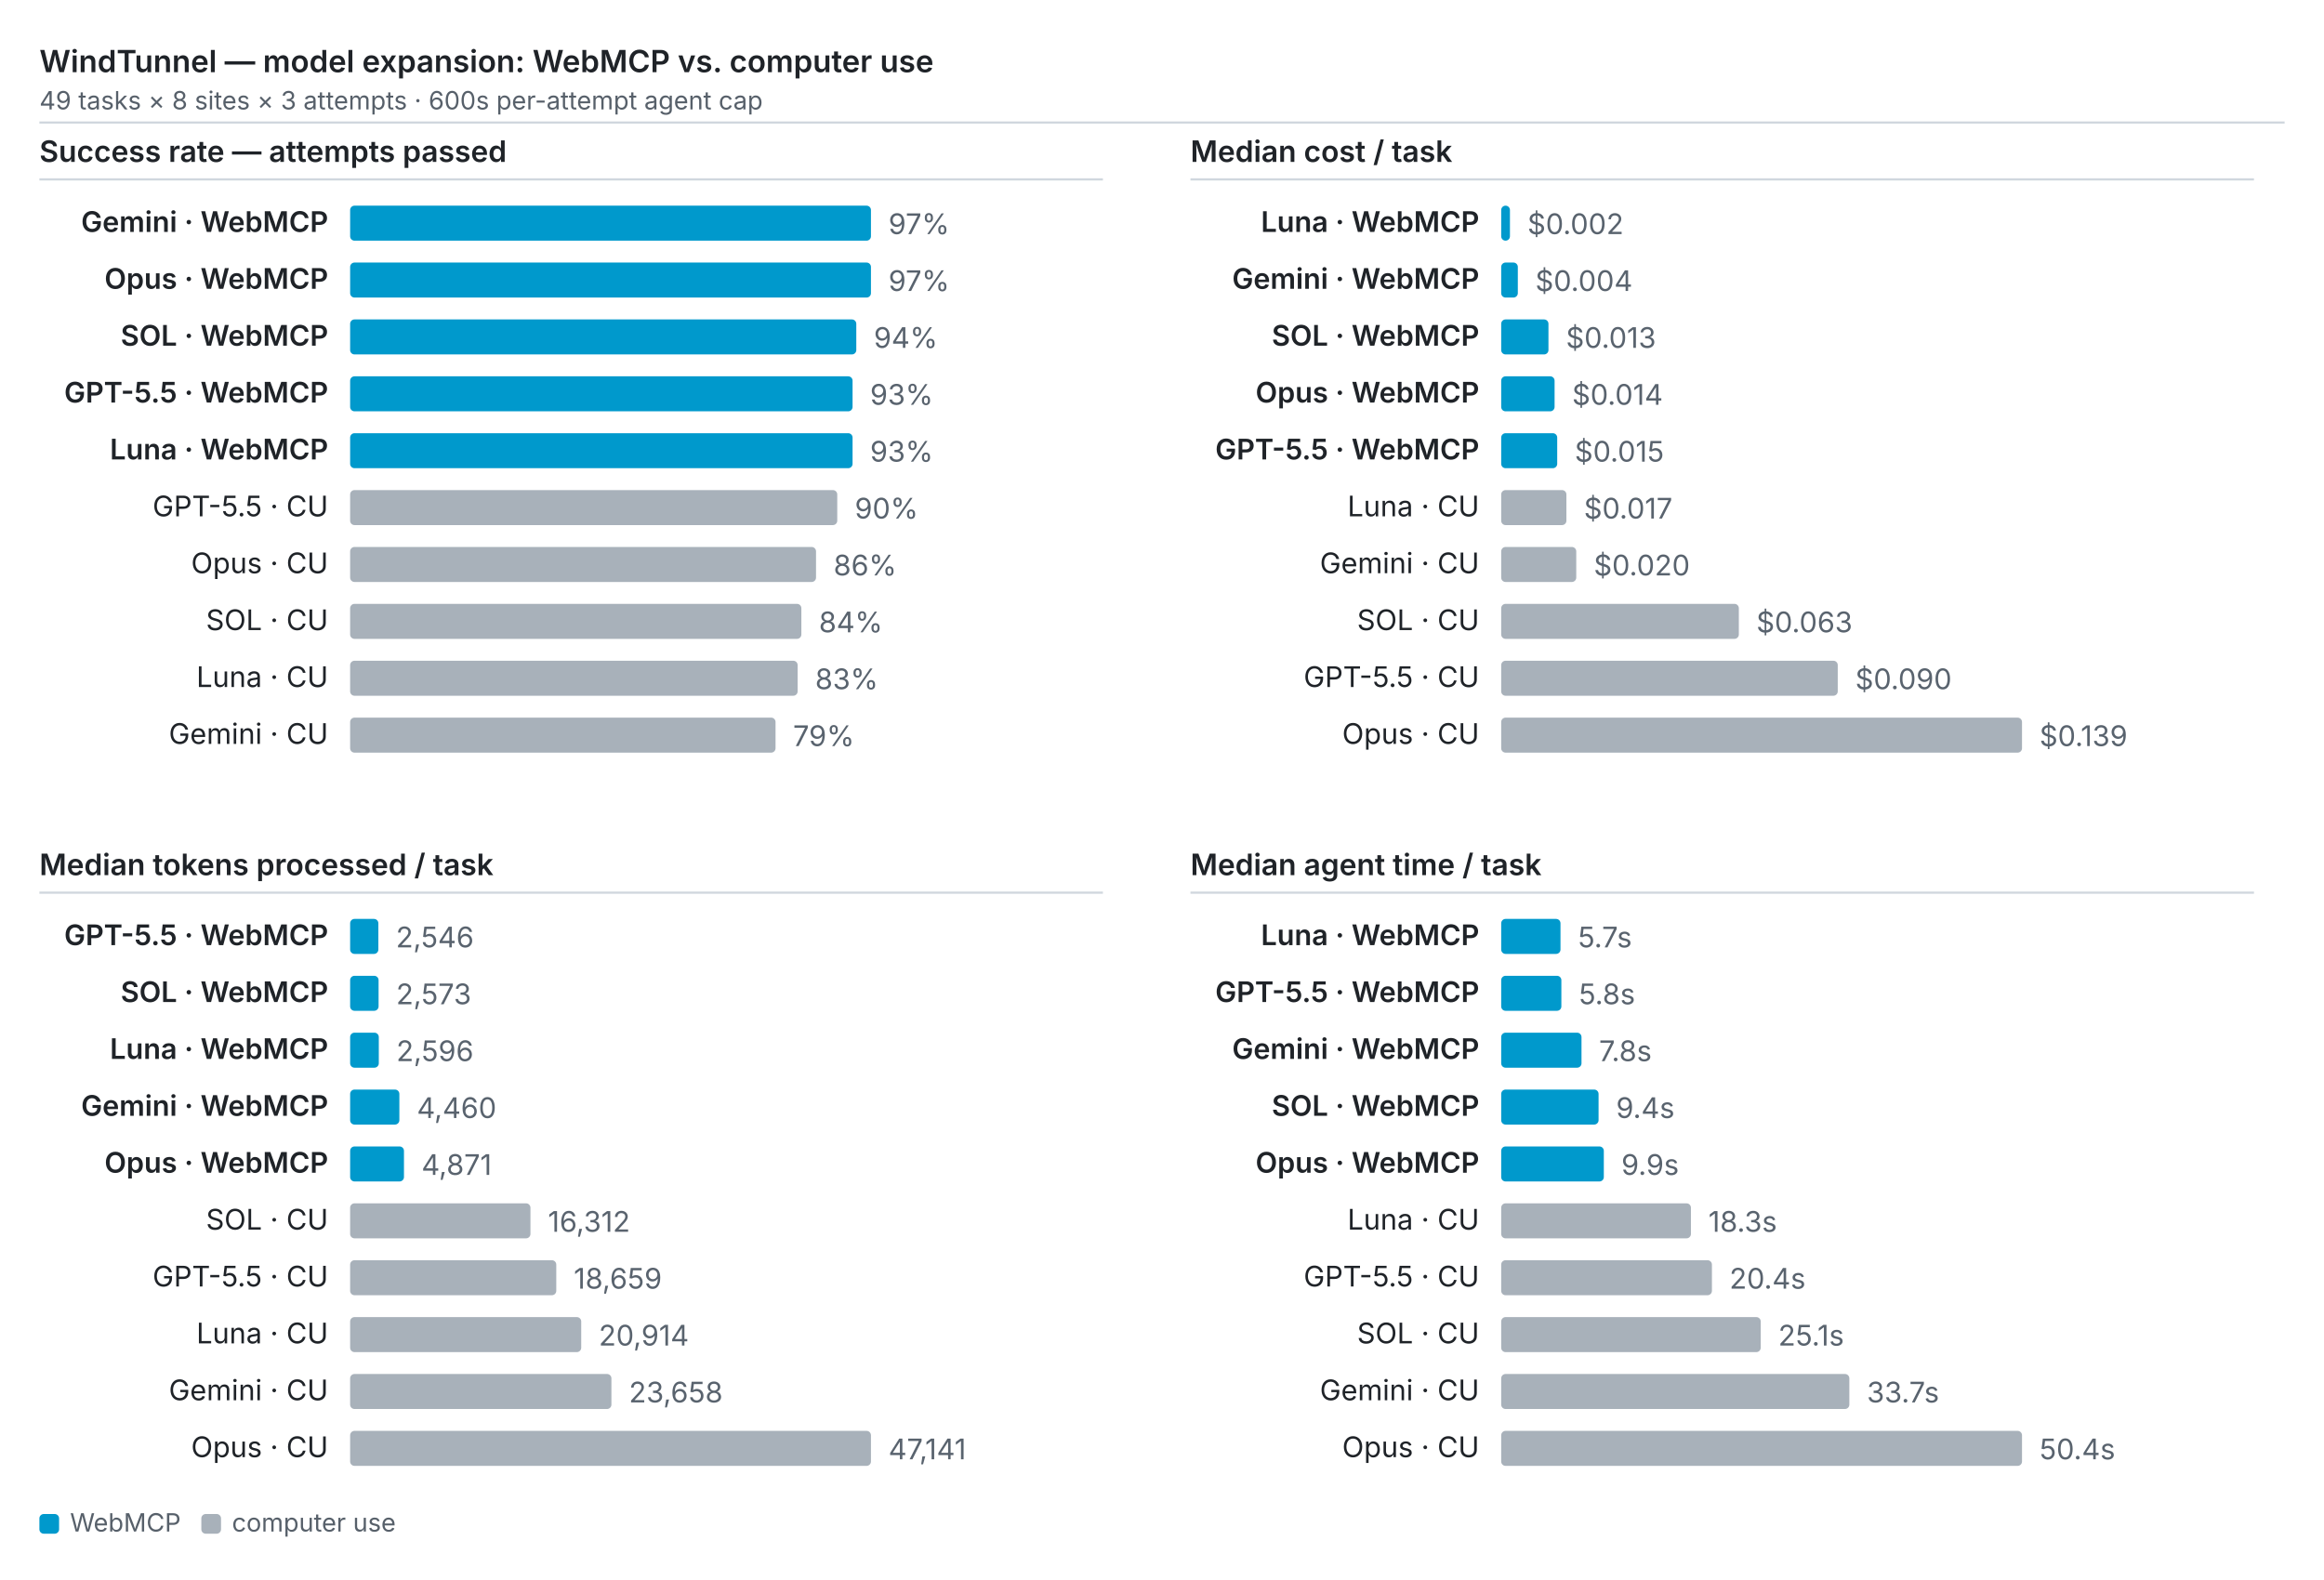
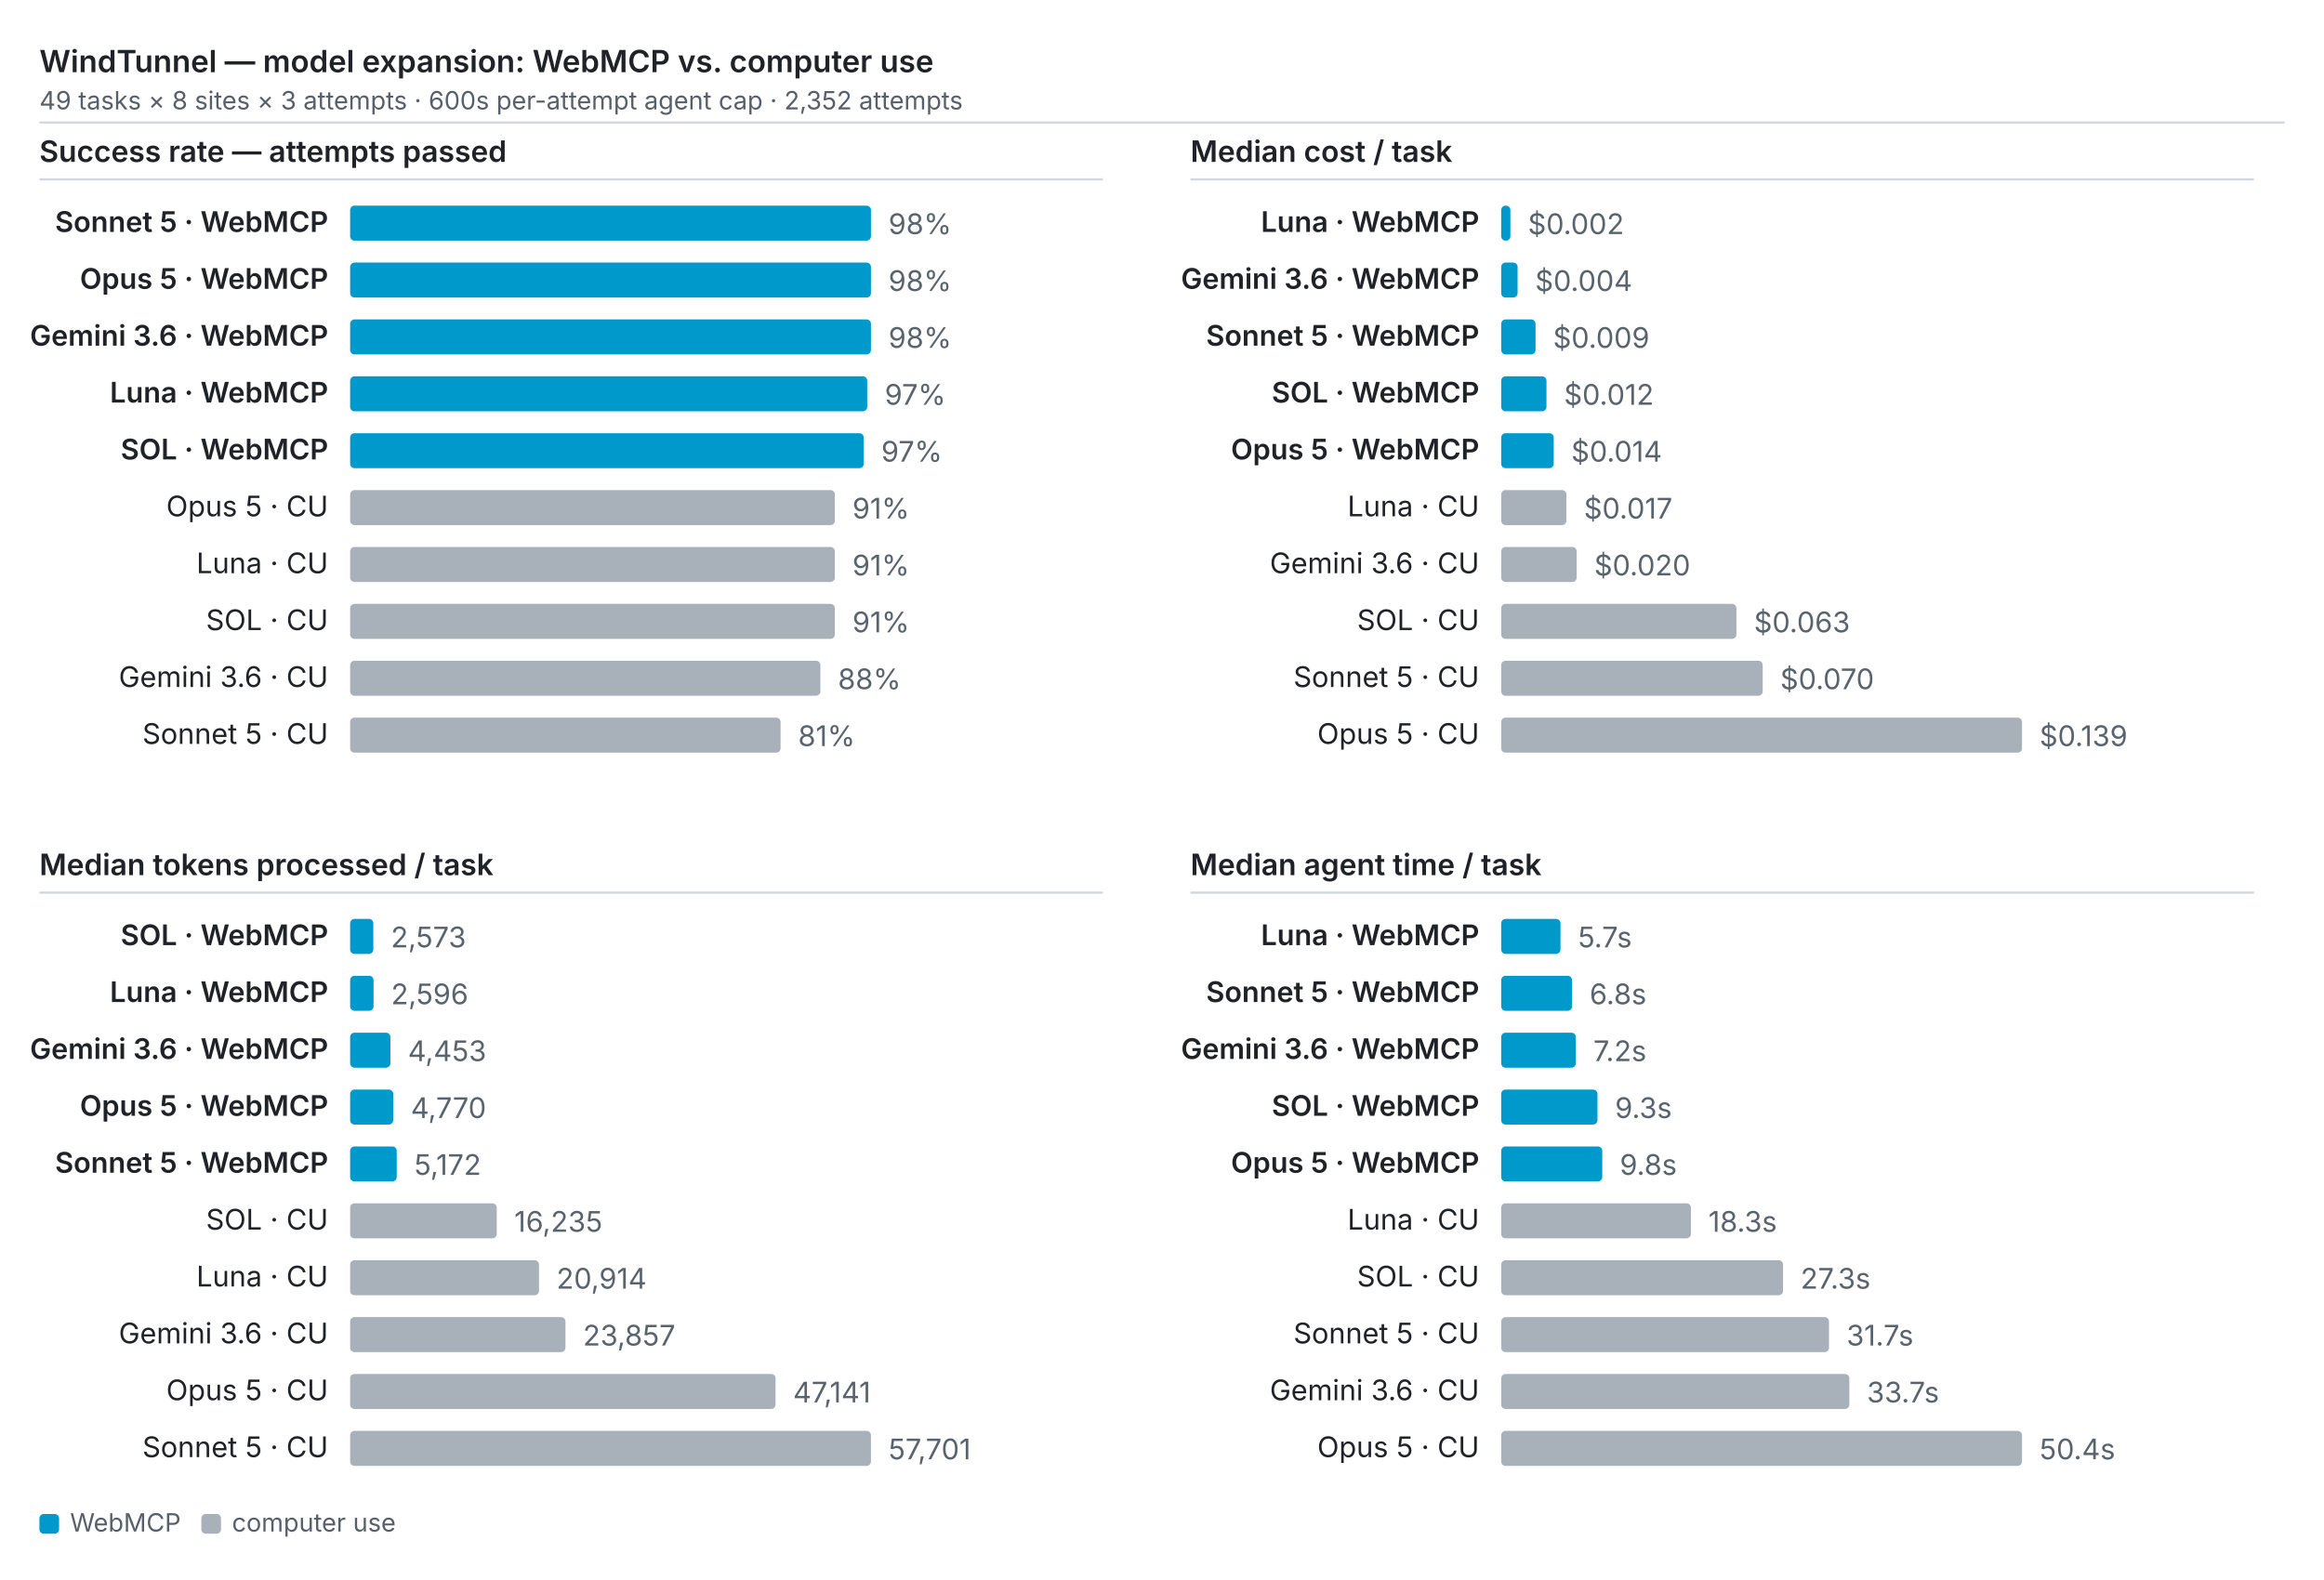
<svg xmlns="http://www.w3.org/2000/svg" viewBox="0 0 1062 722" width="1062" height="722" font-family="system-ui,-apple-system,sans-serif" font-size="13">
  <text x="18" y="33" font-size="14" font-weight="600" fill="#1f2328">WindTunnel — model expansion: WebMCP vs. computer use</text>
-   <text x="18" y="50" font-size="11.5" fill="#57606a">49 tasks × 8 sites × 3 attempts · 600s per-attempt agent cap</text>
+   <text x="18" y="50" font-size="11.5" fill="#57606a">49 tasks × 8 sites × 3 attempts · 600s per-attempt agent cap · 2,352 attempts</text>
  <line x1="18" y1="56" x2="1044" y2="56" stroke="#d0d7de" stroke-width="1" />
  <text x="18" y="74" font-size="13.5" font-weight="600" fill="#1f2328">Success rate — attempts passed</text>
  <line x1="18" y1="82" x2="504" y2="82" stroke="#d0d7de" stroke-width="1" />
-   <text x="150" y="106" text-anchor="end" font-weight="600" fill="#1f2328">Gemini · WebMCP</text>
+   <text x="150" y="106" text-anchor="end" font-weight="600" fill="#1f2328">Sonnet 5 · WebMCP</text>
  <rect x="160" y="94" width="238.0" height="16" rx="2" fill="#0099cc" />
-   <text x="406.0" y="107" fill="#59636e" font-variant-numeric="tabular-nums">97%</text>
-   <text x="150" y="132" text-anchor="end" font-weight="600" fill="#1f2328">Opus · WebMCP</text>
+   <text x="406.0" y="107" fill="#59636e" font-variant-numeric="tabular-nums">98%</text>
+   <text x="150" y="132" text-anchor="end" font-weight="600" fill="#1f2328">Opus 5 · WebMCP</text>
  <rect x="160" y="120" width="238.0" height="16" rx="2" fill="#0099cc" />
-   <text x="406.0" y="133" fill="#59636e" font-variant-numeric="tabular-nums">97%</text>
-   <text x="150" y="158" text-anchor="end" font-weight="600" fill="#1f2328">SOL · WebMCP</text>
-   <rect x="160" y="146" width="231.3" height="16" rx="2" fill="#0099cc" />
-   <text x="399.3" y="159" fill="#59636e" font-variant-numeric="tabular-nums">94%</text>
-   <text x="150" y="184" text-anchor="end" font-weight="600" fill="#1f2328">GPT-5.5 · WebMCP</text>
-   <rect x="160" y="172" width="229.6" height="16" rx="2" fill="#0099cc" />
-   <text x="397.6" y="185" fill="#59636e" font-variant-numeric="tabular-nums">93%</text>
-   <text x="150" y="210" text-anchor="end" font-weight="600" fill="#1f2328">Luna · WebMCP</text>
-   <rect x="160" y="198" width="229.6" height="16" rx="2" fill="#0099cc" />
-   <text x="397.6" y="211" fill="#59636e" font-variant-numeric="tabular-nums">93%</text>
-   <text x="150" y="236" text-anchor="end" font-weight="400" fill="#1f2328">GPT-5.5 · CU</text>
-   <rect x="160" y="224" width="222.6" height="16" rx="2" fill="#a8b1ba" />
-   <text x="390.6" y="237" fill="#59636e" font-variant-numeric="tabular-nums">90%</text>
-   <text x="150" y="262" text-anchor="end" font-weight="400" fill="#1f2328">Opus · CU</text>
-   <rect x="160" y="250" width="212.9" height="16" rx="2" fill="#a8b1ba" />
-   <text x="380.9" y="263" fill="#59636e" font-variant-numeric="tabular-nums">86%</text>
+   <text x="406.0" y="133" fill="#59636e" font-variant-numeric="tabular-nums">98%</text>
+   <text x="150" y="158" text-anchor="end" font-weight="600" fill="#1f2328">Gemini 3.6 · WebMCP</text>
+   <rect x="160" y="146" width="238.0" height="16" rx="2" fill="#0099cc" />
+   <text x="406.0" y="159" fill="#59636e" font-variant-numeric="tabular-nums">98%</text>
+   <text x="150" y="184" text-anchor="end" font-weight="600" fill="#1f2328">Luna · WebMCP</text>
+   <rect x="160" y="172" width="236.3" height="16" rx="2" fill="#0099cc" />
+   <text x="404.3" y="185" fill="#59636e" font-variant-numeric="tabular-nums">97%</text>
+   <text x="150" y="210" text-anchor="end" font-weight="600" fill="#1f2328">SOL · WebMCP</text>
+   <rect x="160" y="198" width="234.7" height="16" rx="2" fill="#0099cc" />
+   <text x="402.7" y="211" fill="#59636e" font-variant-numeric="tabular-nums">97%</text>
+   <text x="150" y="236" text-anchor="end" font-weight="400" fill="#1f2328">Opus 5 · CU</text>
+   <rect x="160" y="224" width="221.5" height="16" rx="2" fill="#a8b1ba" />
+   <text x="389.5" y="237" fill="#59636e" font-variant-numeric="tabular-nums">91%</text>
+   <text x="150" y="262" text-anchor="end" font-weight="400" fill="#1f2328">Luna · CU</text>
+   <rect x="160" y="250" width="221.5" height="16" rx="2" fill="#a8b1ba" />
+   <text x="389.5" y="263" fill="#59636e" font-variant-numeric="tabular-nums">91%</text>
  <text x="150" y="288" text-anchor="end" font-weight="400" fill="#1f2328">SOL · CU</text>
-   <rect x="160" y="276" width="206.2" height="16" rx="2" fill="#a8b1ba" />
-   <text x="374.2" y="289" fill="#59636e" font-variant-numeric="tabular-nums">84%</text>
-   <text x="150" y="314" text-anchor="end" font-weight="400" fill="#1f2328">Luna · CU</text>
-   <rect x="160" y="302" width="204.5" height="16" rx="2" fill="#a8b1ba" />
-   <text x="372.5" y="315" fill="#59636e" font-variant-numeric="tabular-nums">83%</text>
-   <text x="150" y="340" text-anchor="end" font-weight="400" fill="#1f2328">Gemini · CU</text>
-   <rect x="160" y="328" width="194.4" height="16" rx="2" fill="#a8b1ba" />
-   <text x="362.4" y="341" fill="#59636e" font-variant-numeric="tabular-nums">79%</text>
+   <rect x="160" y="276" width="221.5" height="16" rx="2" fill="#a8b1ba" />
+   <text x="389.5" y="289" fill="#59636e" font-variant-numeric="tabular-nums">91%</text>
+   <text x="150" y="314" text-anchor="end" font-weight="400" fill="#1f2328">Gemini 3.6 · CU</text>
+   <rect x="160" y="302" width="214.9" height="16" rx="2" fill="#a8b1ba" />
+   <text x="382.9" y="315" fill="#59636e" font-variant-numeric="tabular-nums">88%</text>
+   <text x="150" y="340" text-anchor="end" font-weight="400" fill="#1f2328">Sonnet 5 · CU</text>
+   <rect x="160" y="328" width="196.7" height="16" rx="2" fill="#a8b1ba" />
+   <text x="364.7" y="341" fill="#59636e" font-variant-numeric="tabular-nums">81%</text>
  <text x="544" y="74" font-size="13.5" font-weight="600" fill="#1f2328">Median cost / task</text>
  <line x1="544" y1="82" x2="1030" y2="82" stroke="#d0d7de" stroke-width="1" />
  <text x="676" y="106" text-anchor="end" font-weight="600" fill="#1f2328">Luna · WebMCP</text>
-   <rect x="686" y="94" width="4.0" height="16" rx="2" fill="#0099cc" />
-   <text x="698.0" y="107" fill="#59636e" font-variant-numeric="tabular-nums">$0.002</text>
-   <text x="676" y="132" text-anchor="end" font-weight="600" fill="#1f2328">Gemini · WebMCP</text>
-   <rect x="686" y="120" width="7.6" height="16" rx="2" fill="#0099cc" />
-   <text x="701.6" y="133" fill="#59636e" font-variant-numeric="tabular-nums">$0.004</text>
-   <text x="676" y="158" text-anchor="end" font-weight="600" fill="#1f2328">SOL · WebMCP</text>
-   <rect x="686" y="146" width="21.6" height="16" rx="2" fill="#0099cc" />
-   <text x="715.6" y="159" fill="#59636e" font-variant-numeric="tabular-nums">$0.013</text>
-   <text x="676" y="184" text-anchor="end" font-weight="600" fill="#1f2328">Opus · WebMCP</text>
-   <rect x="686" y="172" width="24.4" height="16" rx="2" fill="#0099cc" />
-   <text x="718.4" y="185" fill="#59636e" font-variant-numeric="tabular-nums">$0.014</text>
-   <text x="676" y="210" text-anchor="end" font-weight="600" fill="#1f2328">GPT-5.5 · WebMCP</text>
-   <rect x="686" y="198" width="25.6" height="16" rx="2" fill="#0099cc" />
-   <text x="719.6" y="211" fill="#59636e" font-variant-numeric="tabular-nums">$0.015</text>
+   <rect x="686" y="94" width="4.2" height="16" rx="2" fill="#0099cc" />
+   <text x="698.2" y="107" fill="#59636e" font-variant-numeric="tabular-nums">$0.002</text>
+   <text x="676" y="132" text-anchor="end" font-weight="600" fill="#1f2328">Gemini 3.6 · WebMCP</text>
+   <rect x="686" y="120" width="7.5" height="16" rx="2" fill="#0099cc" />
+   <text x="701.5" y="133" fill="#59636e" font-variant-numeric="tabular-nums">$0.004</text>
+   <text x="676" y="158" text-anchor="end" font-weight="600" fill="#1f2328">Sonnet 5 · WebMCP</text>
+   <rect x="686" y="146" width="15.7" height="16" rx="2" fill="#0099cc" />
+   <text x="709.7" y="159" fill="#59636e" font-variant-numeric="tabular-nums">$0.009</text>
+   <text x="676" y="184" text-anchor="end" font-weight="600" fill="#1f2328">SOL · WebMCP</text>
+   <rect x="686" y="172" width="20.7" height="16" rx="2" fill="#0099cc" />
+   <text x="714.7" y="185" fill="#59636e" font-variant-numeric="tabular-nums">$0.012</text>
+   <text x="676" y="210" text-anchor="end" font-weight="600" fill="#1f2328">Opus 5 · WebMCP</text>
+   <rect x="686" y="198" width="24.0" height="16" rx="2" fill="#0099cc" />
+   <text x="718.0" y="211" fill="#59636e" font-variant-numeric="tabular-nums">$0.014</text>
  <text x="676" y="236" text-anchor="end" font-weight="400" fill="#1f2328">Luna · CU</text>
  <rect x="686" y="224" width="29.8" height="16" rx="2" fill="#a8b1ba" />
  <text x="723.8" y="237" fill="#59636e" font-variant-numeric="tabular-nums">$0.017</text>
-   <text x="676" y="262" text-anchor="end" font-weight="400" fill="#1f2328">Gemini · CU</text>
-   <rect x="686" y="250" width="34.3" height="16" rx="2" fill="#a8b1ba" />
-   <text x="728.3" y="263" fill="#59636e" font-variant-numeric="tabular-nums">$0.020</text>
+   <text x="676" y="262" text-anchor="end" font-weight="400" fill="#1f2328">Gemini 3.6 · CU</text>
+   <rect x="686" y="250" width="34.5" height="16" rx="2" fill="#a8b1ba" />
+   <text x="728.5" y="263" fill="#59636e" font-variant-numeric="tabular-nums">$0.020</text>
  <text x="676" y="288" text-anchor="end" font-weight="400" fill="#1f2328">SOL · CU</text>
-   <rect x="686" y="276" width="108.6" height="16" rx="2" fill="#a8b1ba" />
-   <text x="802.6" y="289" fill="#59636e" font-variant-numeric="tabular-nums">$0.063</text>
-   <text x="676" y="314" text-anchor="end" font-weight="400" fill="#1f2328">GPT-5.5 · CU</text>
-   <rect x="686" y="302" width="153.8" height="16" rx="2" fill="#a8b1ba" />
-   <text x="847.8" y="315" fill="#59636e" font-variant-numeric="tabular-nums">$0.090</text>
-   <text x="676" y="340" text-anchor="end" font-weight="400" fill="#1f2328">Opus · CU</text>
+   <rect x="686" y="276" width="107.5" height="16" rx="2" fill="#a8b1ba" />
+   <text x="801.5" y="289" fill="#59636e" font-variant-numeric="tabular-nums">$0.063</text>
+   <text x="676" y="314" text-anchor="end" font-weight="400" fill="#1f2328">Sonnet 5 · CU</text>
+   <rect x="686" y="302" width="119.5" height="16" rx="2" fill="#a8b1ba" />
+   <text x="813.5" y="315" fill="#59636e" font-variant-numeric="tabular-nums">$0.070</text>
+   <text x="676" y="340" text-anchor="end" font-weight="400" fill="#1f2328">Opus 5 · CU</text>
  <rect x="686" y="328" width="238.0" height="16" rx="2" fill="#a8b1ba" />
  <text x="932.0" y="341" fill="#59636e" font-variant-numeric="tabular-nums">$0.139</text>
  <text x="18" y="400" font-size="13.5" font-weight="600" fill="#1f2328">Median tokens processed / task</text>
  <line x1="18" y1="408" x2="504" y2="408" stroke="#d0d7de" stroke-width="1" />
-   <text x="150" y="432" text-anchor="end" font-weight="600" fill="#1f2328">GPT-5.5 · WebMCP</text>
-   <rect x="160" y="420" width="12.9" height="16" rx="2" fill="#0099cc" />
-   <text x="180.9" y="433" fill="#59636e" font-variant-numeric="tabular-nums">2,546</text>
-   <text x="150" y="458" text-anchor="end" font-weight="600" fill="#1f2328">SOL · WebMCP</text>
-   <rect x="160" y="446" width="13.0" height="16" rx="2" fill="#0099cc" />
-   <text x="181.0" y="459" fill="#59636e" font-variant-numeric="tabular-nums">2,573</text>
-   <text x="150" y="484" text-anchor="end" font-weight="600" fill="#1f2328">Luna · WebMCP</text>
-   <rect x="160" y="472" width="13.1" height="16" rx="2" fill="#0099cc" />
-   <text x="181.1" y="485" fill="#59636e" font-variant-numeric="tabular-nums">2,596</text>
-   <text x="150" y="510" text-anchor="end" font-weight="600" fill="#1f2328">Gemini · WebMCP</text>
-   <rect x="160" y="498" width="22.5" height="16" rx="2" fill="#0099cc" />
-   <text x="190.5" y="511" fill="#59636e" font-variant-numeric="tabular-nums">4,460</text>
-   <text x="150" y="536" text-anchor="end" font-weight="600" fill="#1f2328">Opus · WebMCP</text>
-   <rect x="160" y="524" width="24.6" height="16" rx="2" fill="#0099cc" />
-   <text x="192.6" y="537" fill="#59636e" font-variant-numeric="tabular-nums">4,871</text>
+   <text x="150" y="432" text-anchor="end" font-weight="600" fill="#1f2328">SOL · WebMCP</text>
+   <rect x="160" y="420" width="10.6" height="16" rx="2" fill="#0099cc" />
+   <text x="178.6" y="433" fill="#59636e" font-variant-numeric="tabular-nums">2,573</text>
+   <text x="150" y="458" text-anchor="end" font-weight="600" fill="#1f2328">Luna · WebMCP</text>
+   <rect x="160" y="446" width="10.7" height="16" rx="2" fill="#0099cc" />
+   <text x="178.7" y="459" fill="#59636e" font-variant-numeric="tabular-nums">2,596</text>
+   <text x="150" y="484" text-anchor="end" font-weight="600" fill="#1f2328">Gemini 3.6 · WebMCP</text>
+   <rect x="160" y="472" width="18.4" height="16" rx="2" fill="#0099cc" />
+   <text x="186.4" y="485" fill="#59636e" font-variant-numeric="tabular-nums">4,453</text>
+   <text x="150" y="510" text-anchor="end" font-weight="600" fill="#1f2328">Opus 5 · WebMCP</text>
+   <rect x="160" y="498" width="19.7" height="16" rx="2" fill="#0099cc" />
+   <text x="187.7" y="511" fill="#59636e" font-variant-numeric="tabular-nums">4,770</text>
+   <text x="150" y="536" text-anchor="end" font-weight="600" fill="#1f2328">Sonnet 5 · WebMCP</text>
+   <rect x="160" y="524" width="21.3" height="16" rx="2" fill="#0099cc" />
+   <text x="189.3" y="537" fill="#59636e" font-variant-numeric="tabular-nums">5,172</text>
  <text x="150" y="562" text-anchor="end" font-weight="400" fill="#1f2328">SOL · CU</text>
-   <rect x="160" y="550" width="82.4" height="16" rx="2" fill="#a8b1ba" />
-   <text x="250.4" y="563" fill="#59636e" font-variant-numeric="tabular-nums">16,312</text>
-   <text x="150" y="588" text-anchor="end" font-weight="400" fill="#1f2328">GPT-5.5 · CU</text>
-   <rect x="160" y="576" width="94.2" height="16" rx="2" fill="#a8b1ba" />
-   <text x="262.2" y="589" fill="#59636e" font-variant-numeric="tabular-nums">18,659</text>
-   <text x="150" y="614" text-anchor="end" font-weight="400" fill="#1f2328">Luna · CU</text>
-   <rect x="160" y="602" width="105.6" height="16" rx="2" fill="#a8b1ba" />
-   <text x="273.6" y="615" fill="#59636e" font-variant-numeric="tabular-nums">20,914</text>
-   <text x="150" y="640" text-anchor="end" font-weight="400" fill="#1f2328">Gemini · CU</text>
-   <rect x="160" y="628" width="119.4" height="16" rx="2" fill="#a8b1ba" />
-   <text x="287.4" y="641" fill="#59636e" font-variant-numeric="tabular-nums">23,658</text>
-   <text x="150" y="666" text-anchor="end" font-weight="400" fill="#1f2328">Opus · CU</text>
+   <rect x="160" y="550" width="67.0" height="16" rx="2" fill="#a8b1ba" />
+   <text x="235.0" y="563" fill="#59636e" font-variant-numeric="tabular-nums">16,235</text>
+   <text x="150" y="588" text-anchor="end" font-weight="400" fill="#1f2328">Luna · CU</text>
+   <rect x="160" y="576" width="86.3" height="16" rx="2" fill="#a8b1ba" />
+   <text x="254.3" y="589" fill="#59636e" font-variant-numeric="tabular-nums">20,914</text>
+   <text x="150" y="614" text-anchor="end" font-weight="400" fill="#1f2328">Gemini 3.6 · CU</text>
+   <rect x="160" y="602" width="98.4" height="16" rx="2" fill="#a8b1ba" />
+   <text x="266.4" y="615" fill="#59636e" font-variant-numeric="tabular-nums">23,857</text>
+   <text x="150" y="640" text-anchor="end" font-weight="400" fill="#1f2328">Opus 5 · CU</text>
+   <rect x="160" y="628" width="194.4" height="16" rx="2" fill="#a8b1ba" />
+   <text x="362.4" y="641" fill="#59636e" font-variant-numeric="tabular-nums">47,141</text>
+   <text x="150" y="666" text-anchor="end" font-weight="400" fill="#1f2328">Sonnet 5 · CU</text>
  <rect x="160" y="654" width="238.0" height="16" rx="2" fill="#a8b1ba" />
-   <text x="406.0" y="667" fill="#59636e" font-variant-numeric="tabular-nums">47,141</text>
+   <text x="406.0" y="667" fill="#59636e" font-variant-numeric="tabular-nums">57,701</text>
  <text x="544" y="400" font-size="13.5" font-weight="600" fill="#1f2328">Median agent time / task</text>
  <line x1="544" y1="408" x2="1030" y2="408" stroke="#d0d7de" stroke-width="1" />
  <text x="676" y="432" text-anchor="end" font-weight="600" fill="#1f2328">Luna · WebMCP</text>
  <rect x="686" y="420" width="27.1" height="16" rx="2" fill="#0099cc" />
  <text x="721.1" y="433" fill="#59636e" font-variant-numeric="tabular-nums">5.7s</text>
-   <text x="676" y="458" text-anchor="end" font-weight="600" fill="#1f2328">GPT-5.5 · WebMCP</text>
-   <rect x="686" y="446" width="27.5" height="16" rx="2" fill="#0099cc" />
-   <text x="721.5" y="459" fill="#59636e" font-variant-numeric="tabular-nums">5.8s</text>
-   <text x="676" y="484" text-anchor="end" font-weight="600" fill="#1f2328">Gemini · WebMCP</text>
-   <rect x="686" y="472" width="36.7" height="16" rx="2" fill="#0099cc" />
-   <text x="730.7" y="485" fill="#59636e" font-variant-numeric="tabular-nums">7.8s</text>
+   <text x="676" y="458" text-anchor="end" font-weight="600" fill="#1f2328">Sonnet 5 · WebMCP</text>
+   <rect x="686" y="446" width="32.4" height="16" rx="2" fill="#0099cc" />
+   <text x="726.4" y="459" fill="#59636e" font-variant-numeric="tabular-nums">6.8s</text>
+   <text x="676" y="484" text-anchor="end" font-weight="600" fill="#1f2328">Gemini 3.6 · WebMCP</text>
+   <rect x="686" y="472" width="34.1" height="16" rx="2" fill="#0099cc" />
+   <text x="728.1" y="485" fill="#59636e" font-variant-numeric="tabular-nums">7.2s</text>
  <text x="676" y="510" text-anchor="end" font-weight="600" fill="#1f2328">SOL · WebMCP</text>
-   <rect x="686" y="498" width="44.5" height="16" rx="2" fill="#0099cc" />
-   <text x="738.5" y="511" fill="#59636e" font-variant-numeric="tabular-nums">9.4s</text>
-   <text x="676" y="536" text-anchor="end" font-weight="600" fill="#1f2328">Opus · WebMCP</text>
-   <rect x="686" y="524" width="46.9" height="16" rx="2" fill="#0099cc" />
-   <text x="740.9" y="537" fill="#59636e" font-variant-numeric="tabular-nums">9.9s</text>
+   <rect x="686" y="498" width="44.0" height="16" rx="2" fill="#0099cc" />
+   <text x="738.0" y="511" fill="#59636e" font-variant-numeric="tabular-nums">9.3s</text>
+   <text x="676" y="536" text-anchor="end" font-weight="600" fill="#1f2328">Opus 5 · WebMCP</text>
+   <rect x="686" y="524" width="46.2" height="16" rx="2" fill="#0099cc" />
+   <text x="740.2" y="537" fill="#59636e" font-variant-numeric="tabular-nums">9.8s</text>
  <text x="676" y="562" text-anchor="end" font-weight="400" fill="#1f2328">Luna · CU</text>
  <rect x="686" y="550" width="86.7" height="16" rx="2" fill="#a8b1ba" />
  <text x="780.7" y="563" fill="#59636e" font-variant-numeric="tabular-nums">18.3s</text>
-   <text x="676" y="588" text-anchor="end" font-weight="400" fill="#1f2328">GPT-5.5 · CU</text>
-   <rect x="686" y="576" width="96.3" height="16" rx="2" fill="#a8b1ba" />
-   <text x="790.3" y="589" fill="#59636e" font-variant-numeric="tabular-nums">20.4s</text>
-   <text x="676" y="614" text-anchor="end" font-weight="400" fill="#1f2328">SOL · CU</text>
-   <rect x="686" y="602" width="118.6" height="16" rx="2" fill="#a8b1ba" />
-   <text x="812.6" y="615" fill="#59636e" font-variant-numeric="tabular-nums">25.1s</text>
-   <text x="676" y="640" text-anchor="end" font-weight="400" fill="#1f2328">Gemini · CU</text>
+   <text x="676" y="588" text-anchor="end" font-weight="400" fill="#1f2328">SOL · CU</text>
+   <rect x="686" y="576" width="128.8" height="16" rx="2" fill="#a8b1ba" />
+   <text x="822.8" y="589" fill="#59636e" font-variant-numeric="tabular-nums">27.3s</text>
+   <text x="676" y="614" text-anchor="end" font-weight="400" fill="#1f2328">Sonnet 5 · CU</text>
+   <rect x="686" y="602" width="149.8" height="16" rx="2" fill="#a8b1ba" />
+   <text x="843.8" y="615" fill="#59636e" font-variant-numeric="tabular-nums">31.7s</text>
+   <text x="676" y="640" text-anchor="end" font-weight="400" fill="#1f2328">Gemini 3.6 · CU</text>
  <rect x="686" y="628" width="159.1" height="16" rx="2" fill="#a8b1ba" />
  <text x="853.1" y="641" fill="#59636e" font-variant-numeric="tabular-nums">33.7s</text>
-   <text x="676" y="666" text-anchor="end" font-weight="400" fill="#1f2328">Opus · CU</text>
+   <text x="676" y="666" text-anchor="end" font-weight="400" fill="#1f2328">Opus 5 · CU</text>
  <rect x="686" y="654" width="238.0" height="16" rx="2" fill="#a8b1ba" />
  <text x="932.0" y="667" fill="#59636e" font-variant-numeric="tabular-nums">50.4s</text>
  <rect x="18" y="692" width="9" height="9" rx="2" fill="#0099cc" />
  <text x="32" y="700" font-size="11.5" fill="#57606a">WebMCP</text>
  <rect x="92" y="692" width="9" height="9" rx="2" fill="#a8b1ba" />
  <text x="106" y="700" font-size="11.5" fill="#57606a">computer use</text>
</svg>
